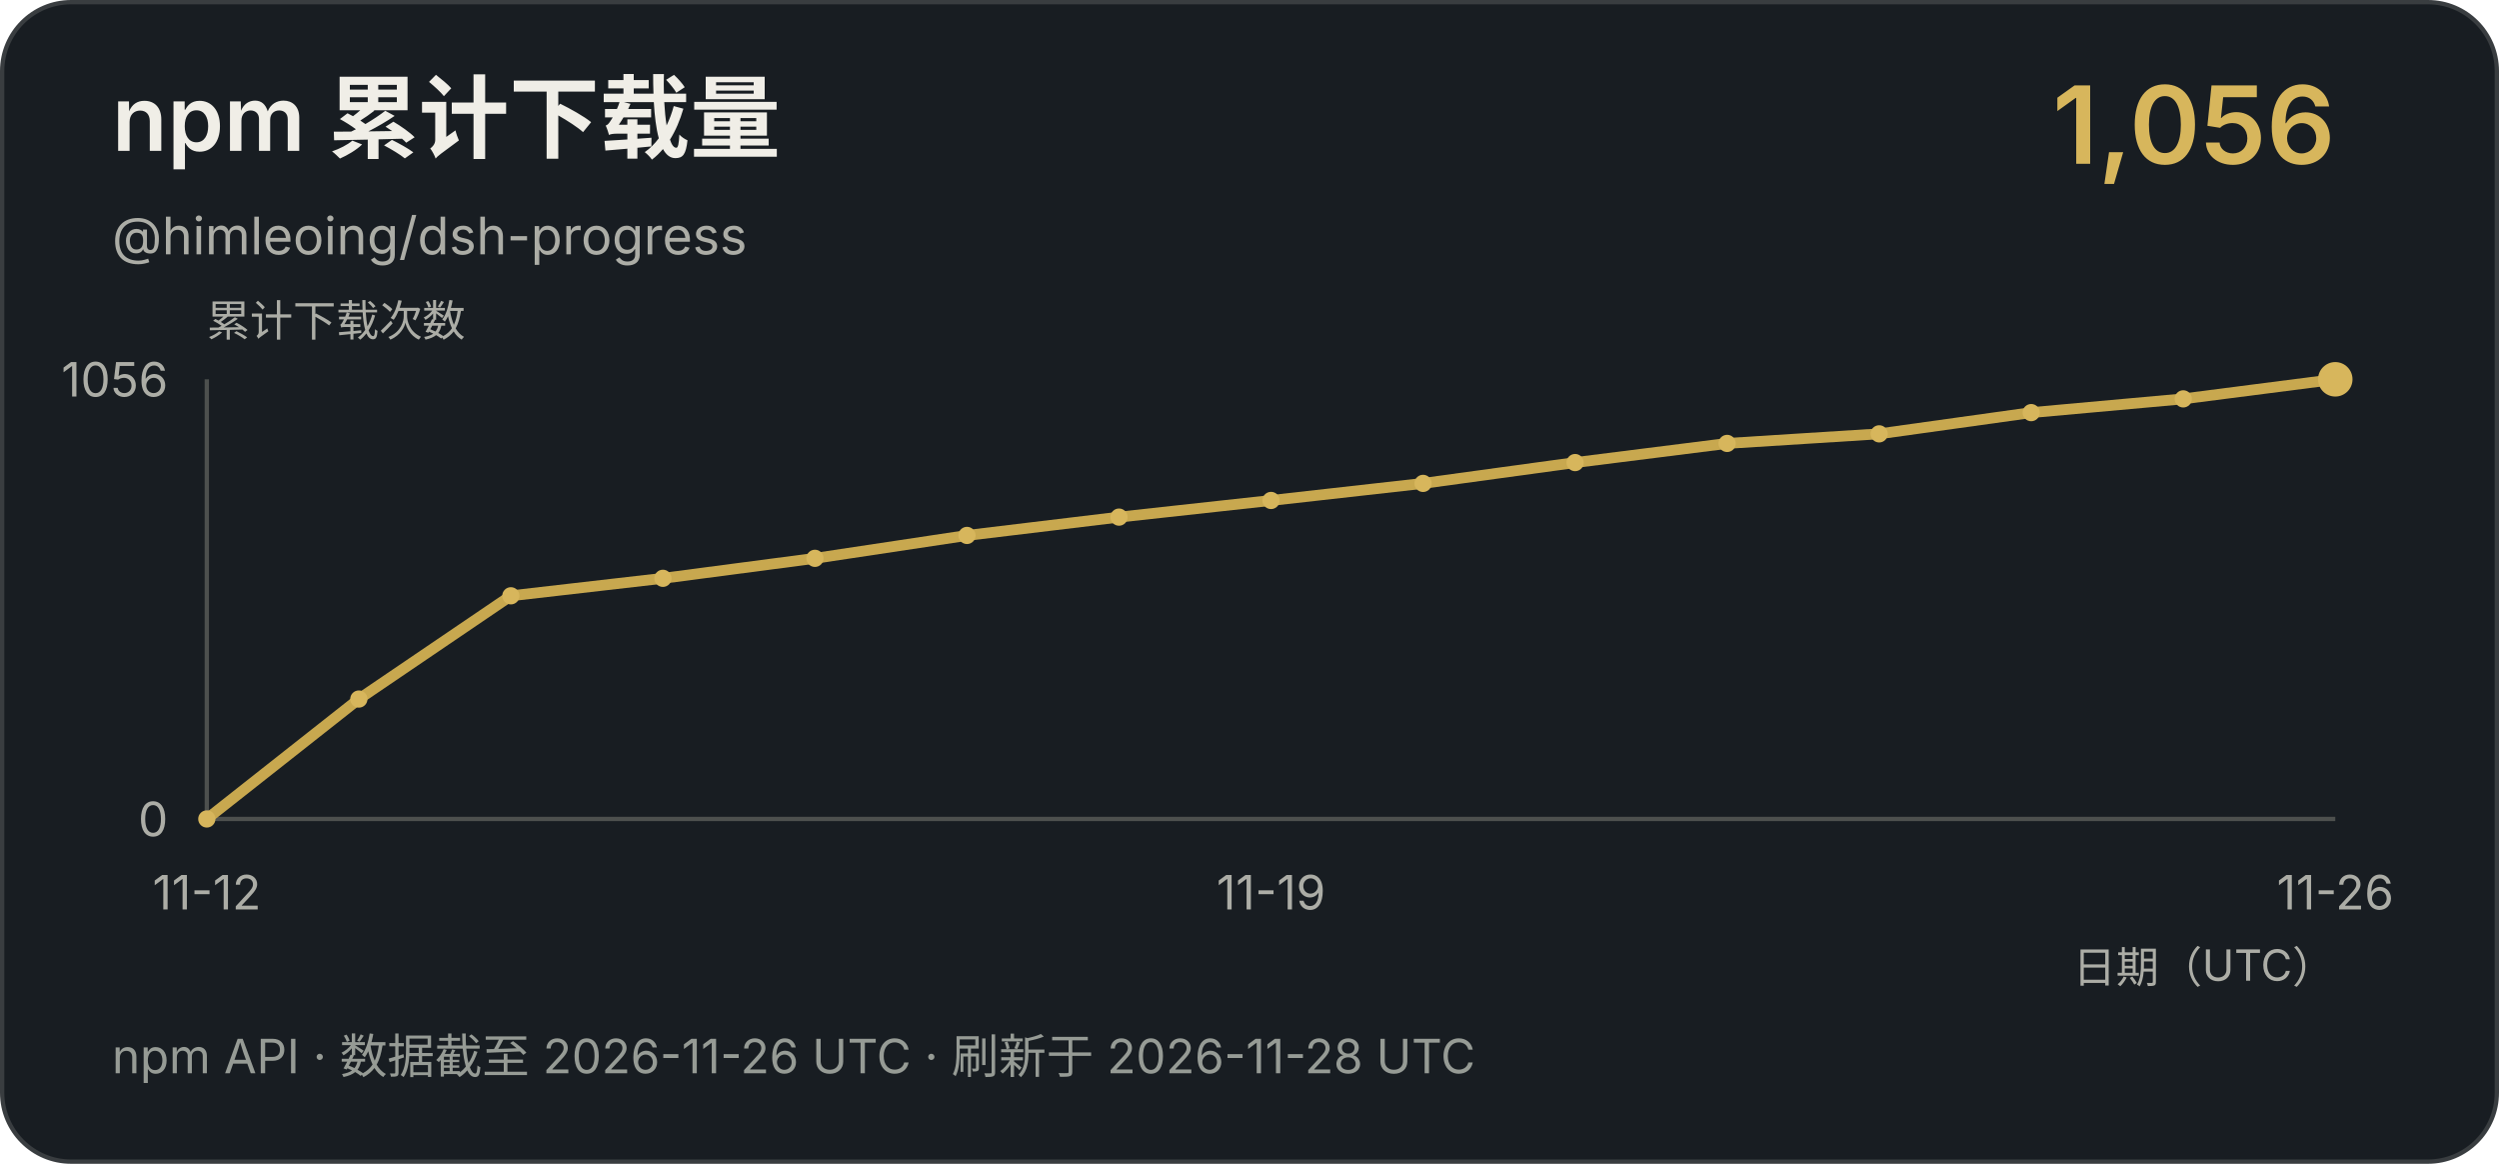
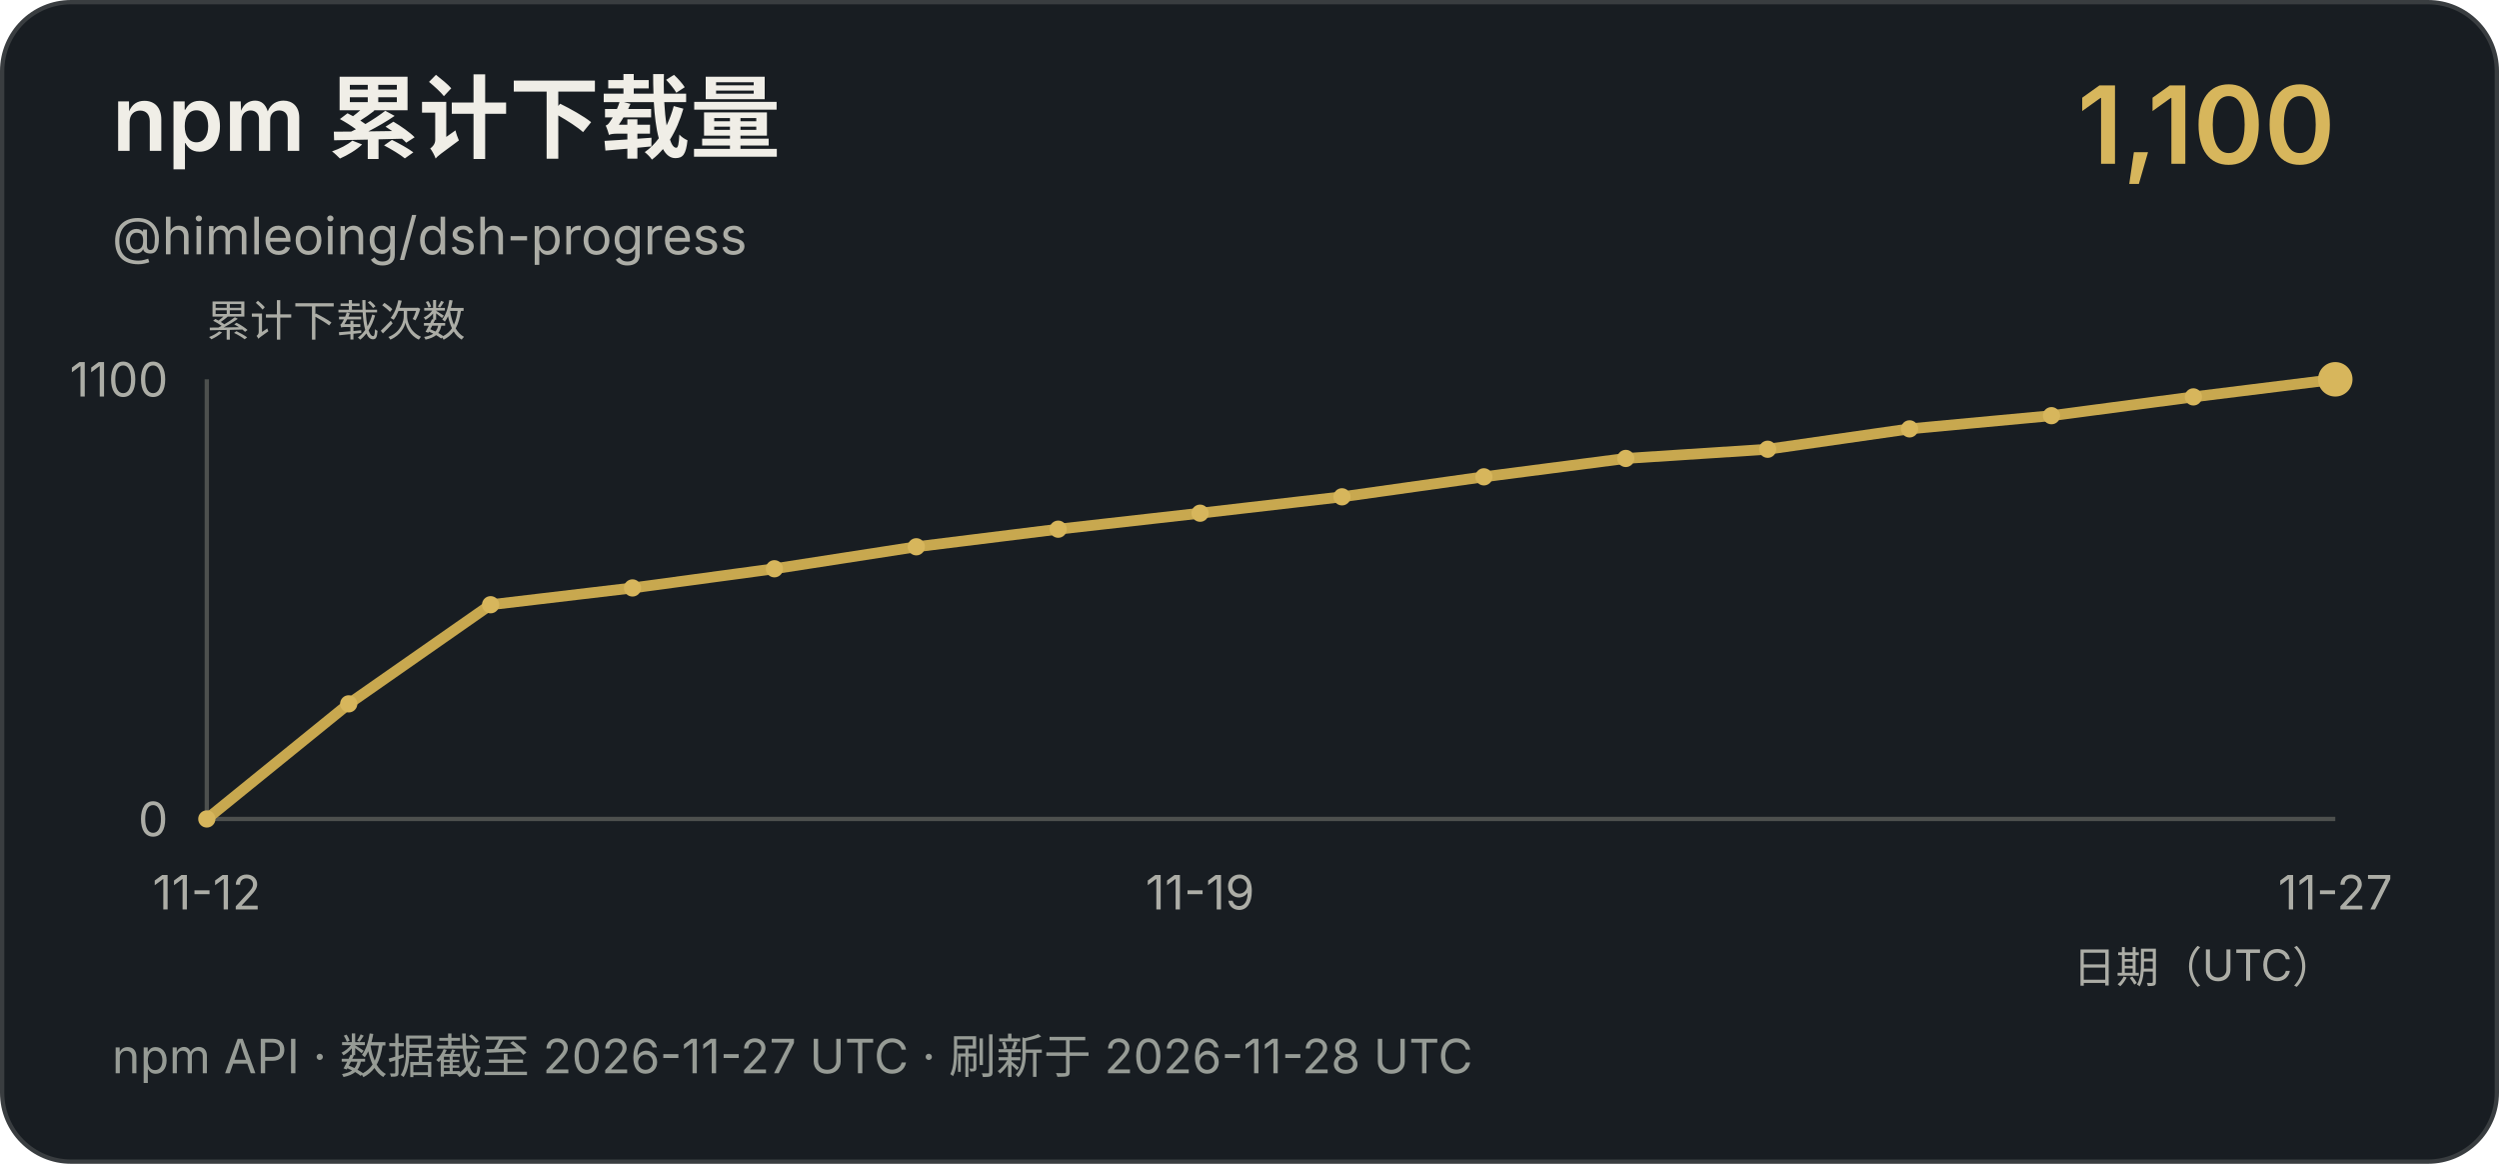
<svg xmlns="http://www.w3.org/2000/svg" width="580" height="270" viewBox="0 0 580 270" role="img" aria-label="npm 累计下载量">
  <rect x=".5" y=".5" width="579" height="269" rx="16" fill="#181d22" stroke="#393d40" />
  <g font-family="-apple-system,BlinkMacSystemFont,Segoe UI,sans-serif">
    <text x="26" y="35" fill="#f0eee7" font-size="21" font-weight="600">npm 累计下载量</text>
    <text x="26" y="59" fill="#acada6" font-size="12">@himleoing/dsh-progress</text>
-     <text x="542" y="38" text-anchor="end" fill="#d7b65c" font-size="25" font-weight="600">1,056</text>
+     <text x="542" y="38" text-anchor="end" fill="#d7b65c" font-size="25" font-weight="600">1,100</text>
    <text x="48" y="78" fill="#acada6" font-size="10">累计下载次数</text>
    <text x="542" y="228" text-anchor="end" fill="#acada6" font-size="10">日期（UTC）</text>
    <path d="M48 88V190H542" fill="none" stroke="#4d504e" />
-     <text x="39" y="92" text-anchor="end" fill="#acada6" font-size="11">1056</text>
+     <text x="39" y="92" text-anchor="end" fill="#acada6" font-size="11">1100</text>
    <text x="39" y="194" text-anchor="end" fill="#acada6" font-size="11">0</text>
-     <polyline points="48,190 83.286,162.182 118.571,138.227 153.857,134.17 189.143,129.534 224.429,124.222 259.714,119.972 295,116.108 330.286,112.148 365.571,107.318 400.857,102.875 436.143,100.653 471.429,95.727 506.714,92.54 542,88" fill="none" stroke="#c8a84f" stroke-width="2.5" />
+     <polyline points="48,190 80.933,163.295 113.867,140.298 146.8,136.404 179.733,131.953 212.667,126.853 245.6,122.773 278.533,119.064 311.467,115.262 344.4,110.625 377.333,106.36 410.267,104.227 443.2,99.498 476.133,96.438 509.067,92.08 542,88" fill="none" stroke="#c8a84f" stroke-width="2.5" />
    <circle cx="48" cy="190" r="2" fill="#d7b65c" />
-     <circle cx="83.286" cy="162.182" r="2" fill="#d7b65c" />
-     <circle cx="118.571" cy="138.227" r="2" fill="#d7b65c" />
-     <circle cx="153.857" cy="134.17" r="2" fill="#d7b65c" />
-     <circle cx="189.143" cy="129.534" r="2" fill="#d7b65c" />
-     <circle cx="224.429" cy="124.222" r="2" fill="#d7b65c" />
-     <circle cx="259.714" cy="119.972" r="2" fill="#d7b65c" />
-     <circle cx="295" cy="116.108" r="2" fill="#d7b65c" />
-     <circle cx="330.286" cy="112.148" r="2" fill="#d7b65c" />
-     <circle cx="365.571" cy="107.318" r="2" fill="#d7b65c" />
-     <circle cx="400.857" cy="102.875" r="2" fill="#d7b65c" />
-     <circle cx="436.143" cy="100.653" r="2" fill="#d7b65c" />
-     <circle cx="471.429" cy="95.727" r="2" fill="#d7b65c" />
-     <circle cx="506.714" cy="92.54" r="2" fill="#d7b65c" />
+     <circle cx="80.933" cy="163.295" r="2" fill="#d7b65c" />
+     <circle cx="113.867" cy="140.298" r="2" fill="#d7b65c" />
+     <circle cx="146.8" cy="136.404" r="2" fill="#d7b65c" />
+     <circle cx="179.733" cy="131.953" r="2" fill="#d7b65c" />
+     <circle cx="212.667" cy="126.853" r="2" fill="#d7b65c" />
+     <circle cx="245.6" cy="122.773" r="2" fill="#d7b65c" />
+     <circle cx="278.533" cy="119.064" r="2" fill="#d7b65c" />
+     <circle cx="311.467" cy="115.262" r="2" fill="#d7b65c" />
+     <circle cx="344.4" cy="110.625" r="2" fill="#d7b65c" />
+     <circle cx="377.333" cy="106.36" r="2" fill="#d7b65c" />
+     <circle cx="410.267" cy="104.227" r="2" fill="#d7b65c" />
+     <circle cx="443.2" cy="99.498" r="2" fill="#d7b65c" />
+     <circle cx="476.133" cy="96.438" r="2" fill="#d7b65c" />
+     <circle cx="509.067" cy="92.08" r="2" fill="#d7b65c" />
    <circle cx="542" cy="88" r="4" fill="#d7b65c" />
    <text x="48" y="211" text-anchor="middle" fill="#acada6" font-size="11">11-12</text>
-     <text x="295" y="211" text-anchor="middle" fill="#acada6" font-size="11">11-19</text>
-     <text x="542" y="211" text-anchor="middle" fill="#acada6" font-size="11">11-26</text>
-     <text x="26" y="249" fill="#969b95" font-size="11">npm API · 数据截至 2026-11-26 UTC · 刷新于 2026-11-28 UTC</text>
+     <text x="278.533" y="211" text-anchor="middle" fill="#acada6" font-size="11">11-19</text>
+     <text x="542" y="211" text-anchor="middle" fill="#acada6" font-size="11">11-27</text>
+     <text x="26" y="249" fill="#969b95" font-size="11">npm API · 数据截至 2026-11-27 UTC · 刷新于 2026-11-28 UTC</text>
  </g>
</svg>
